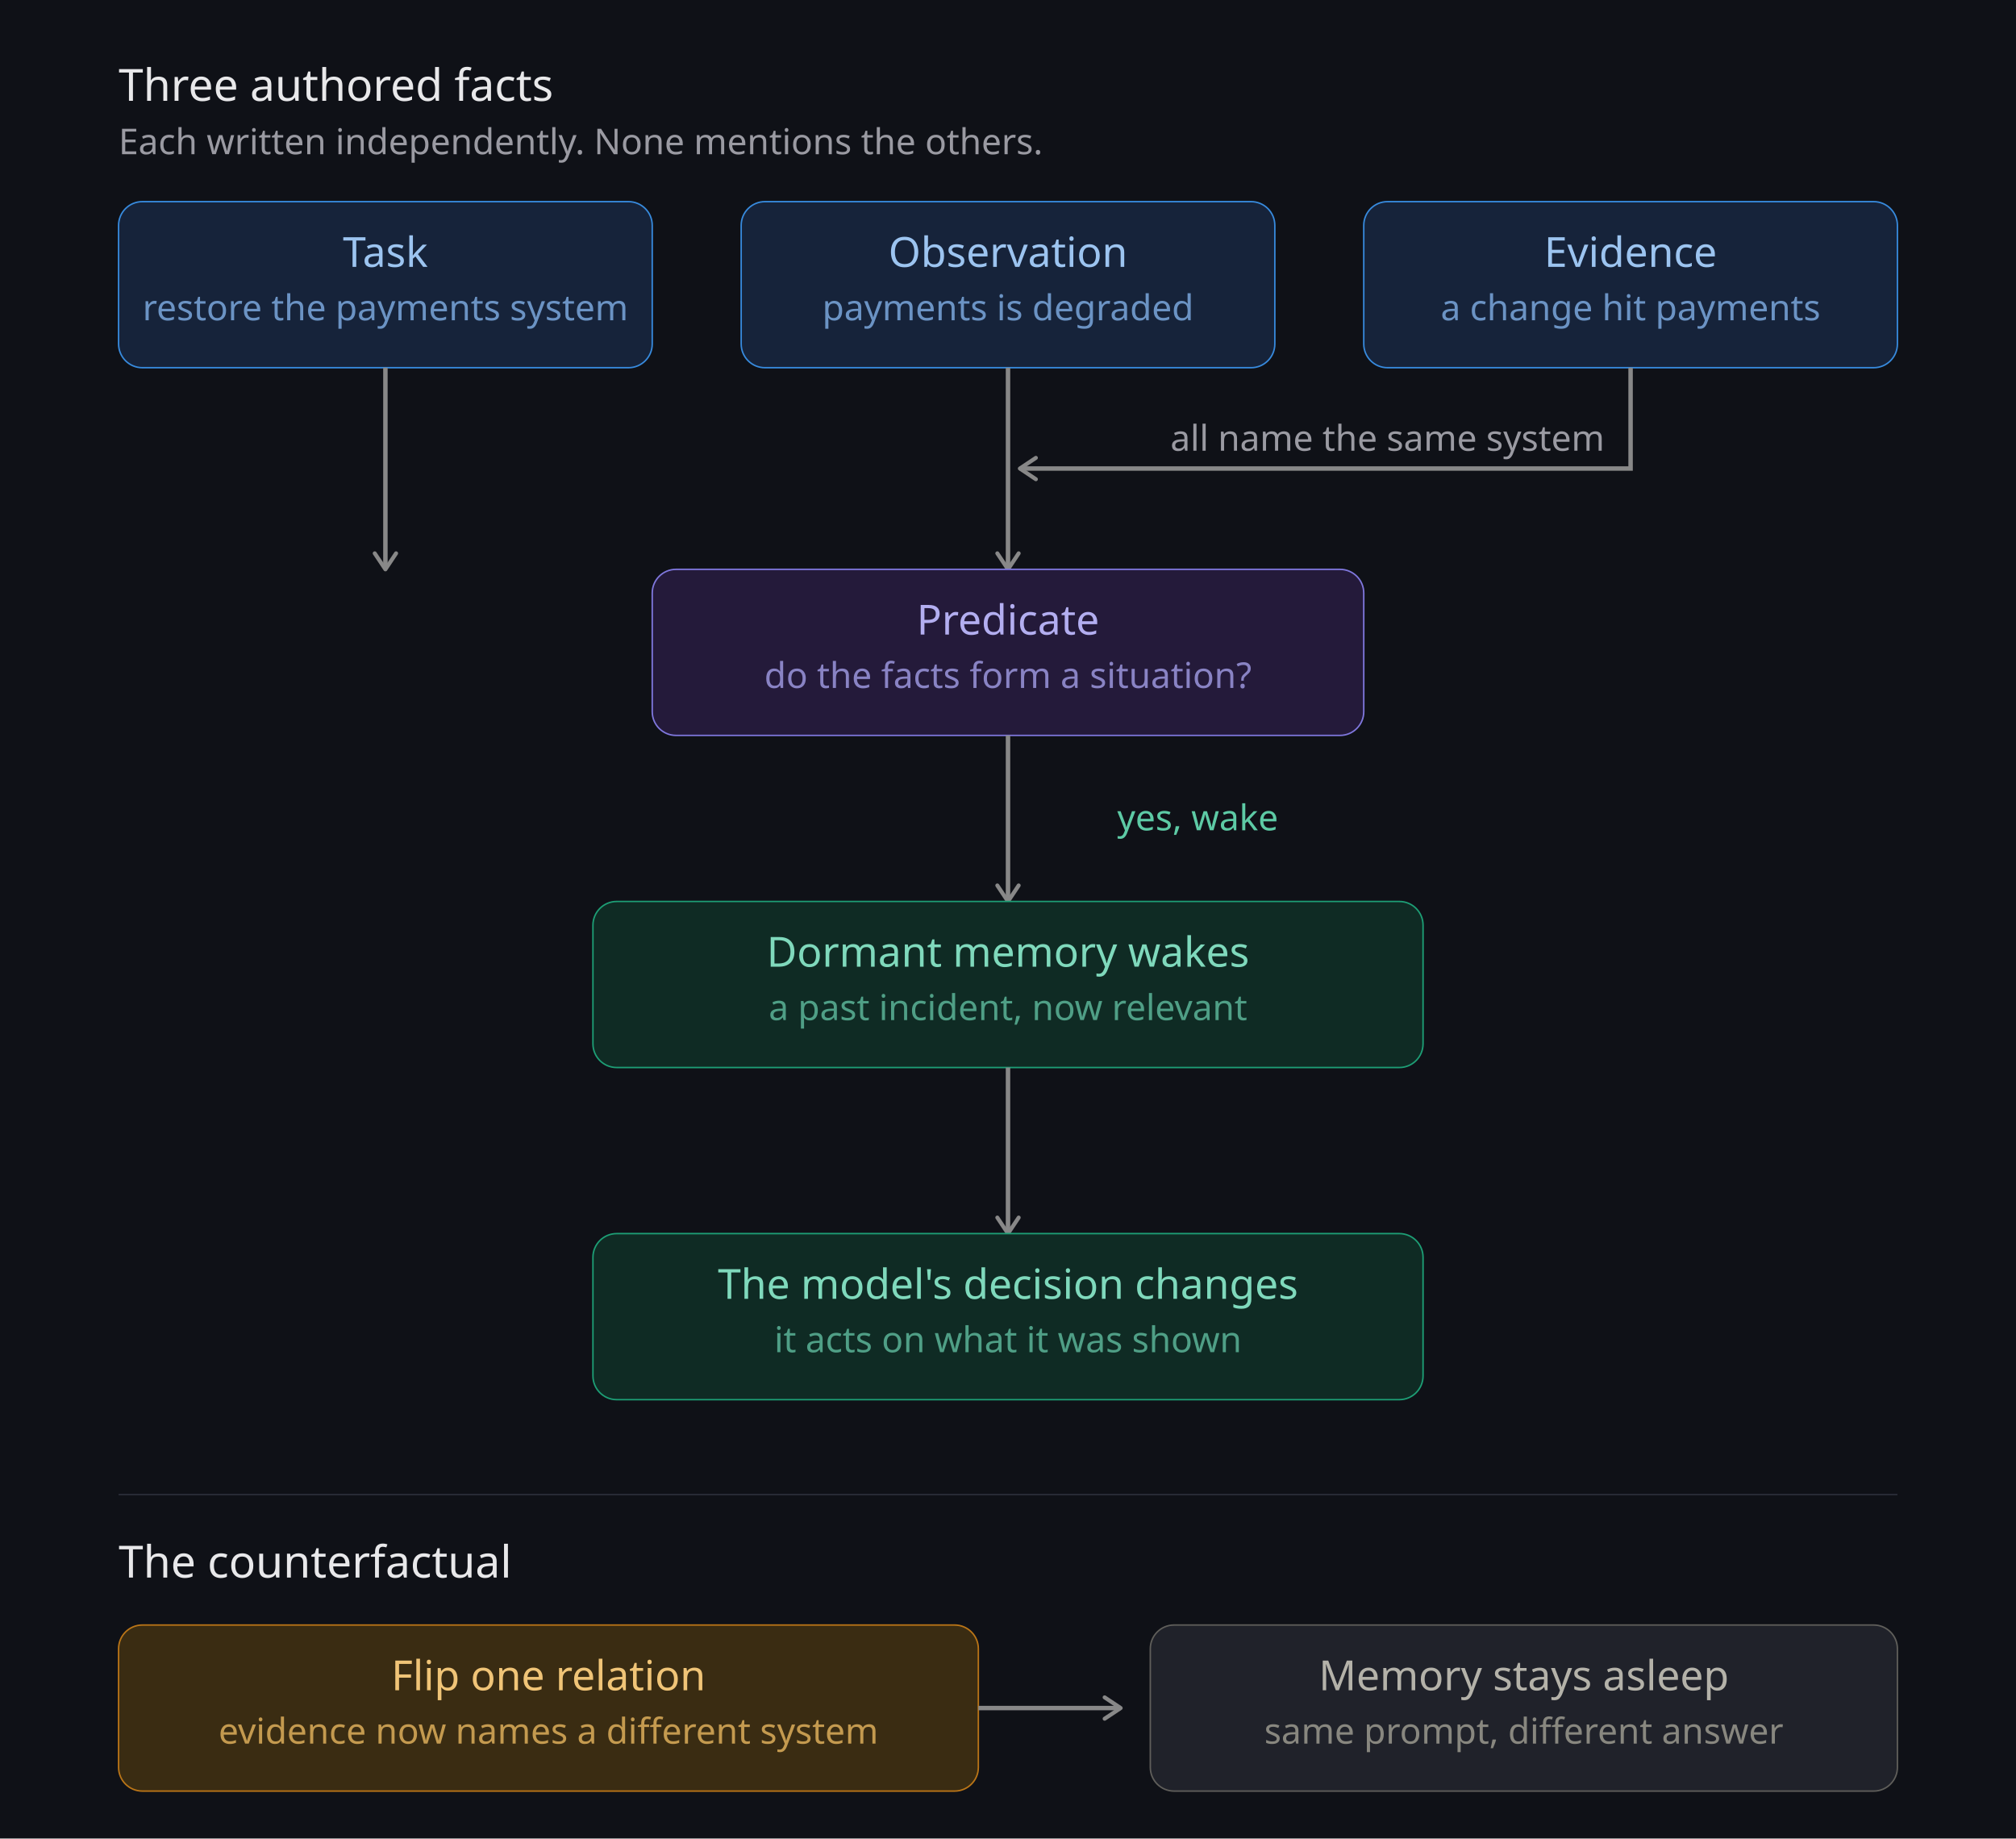
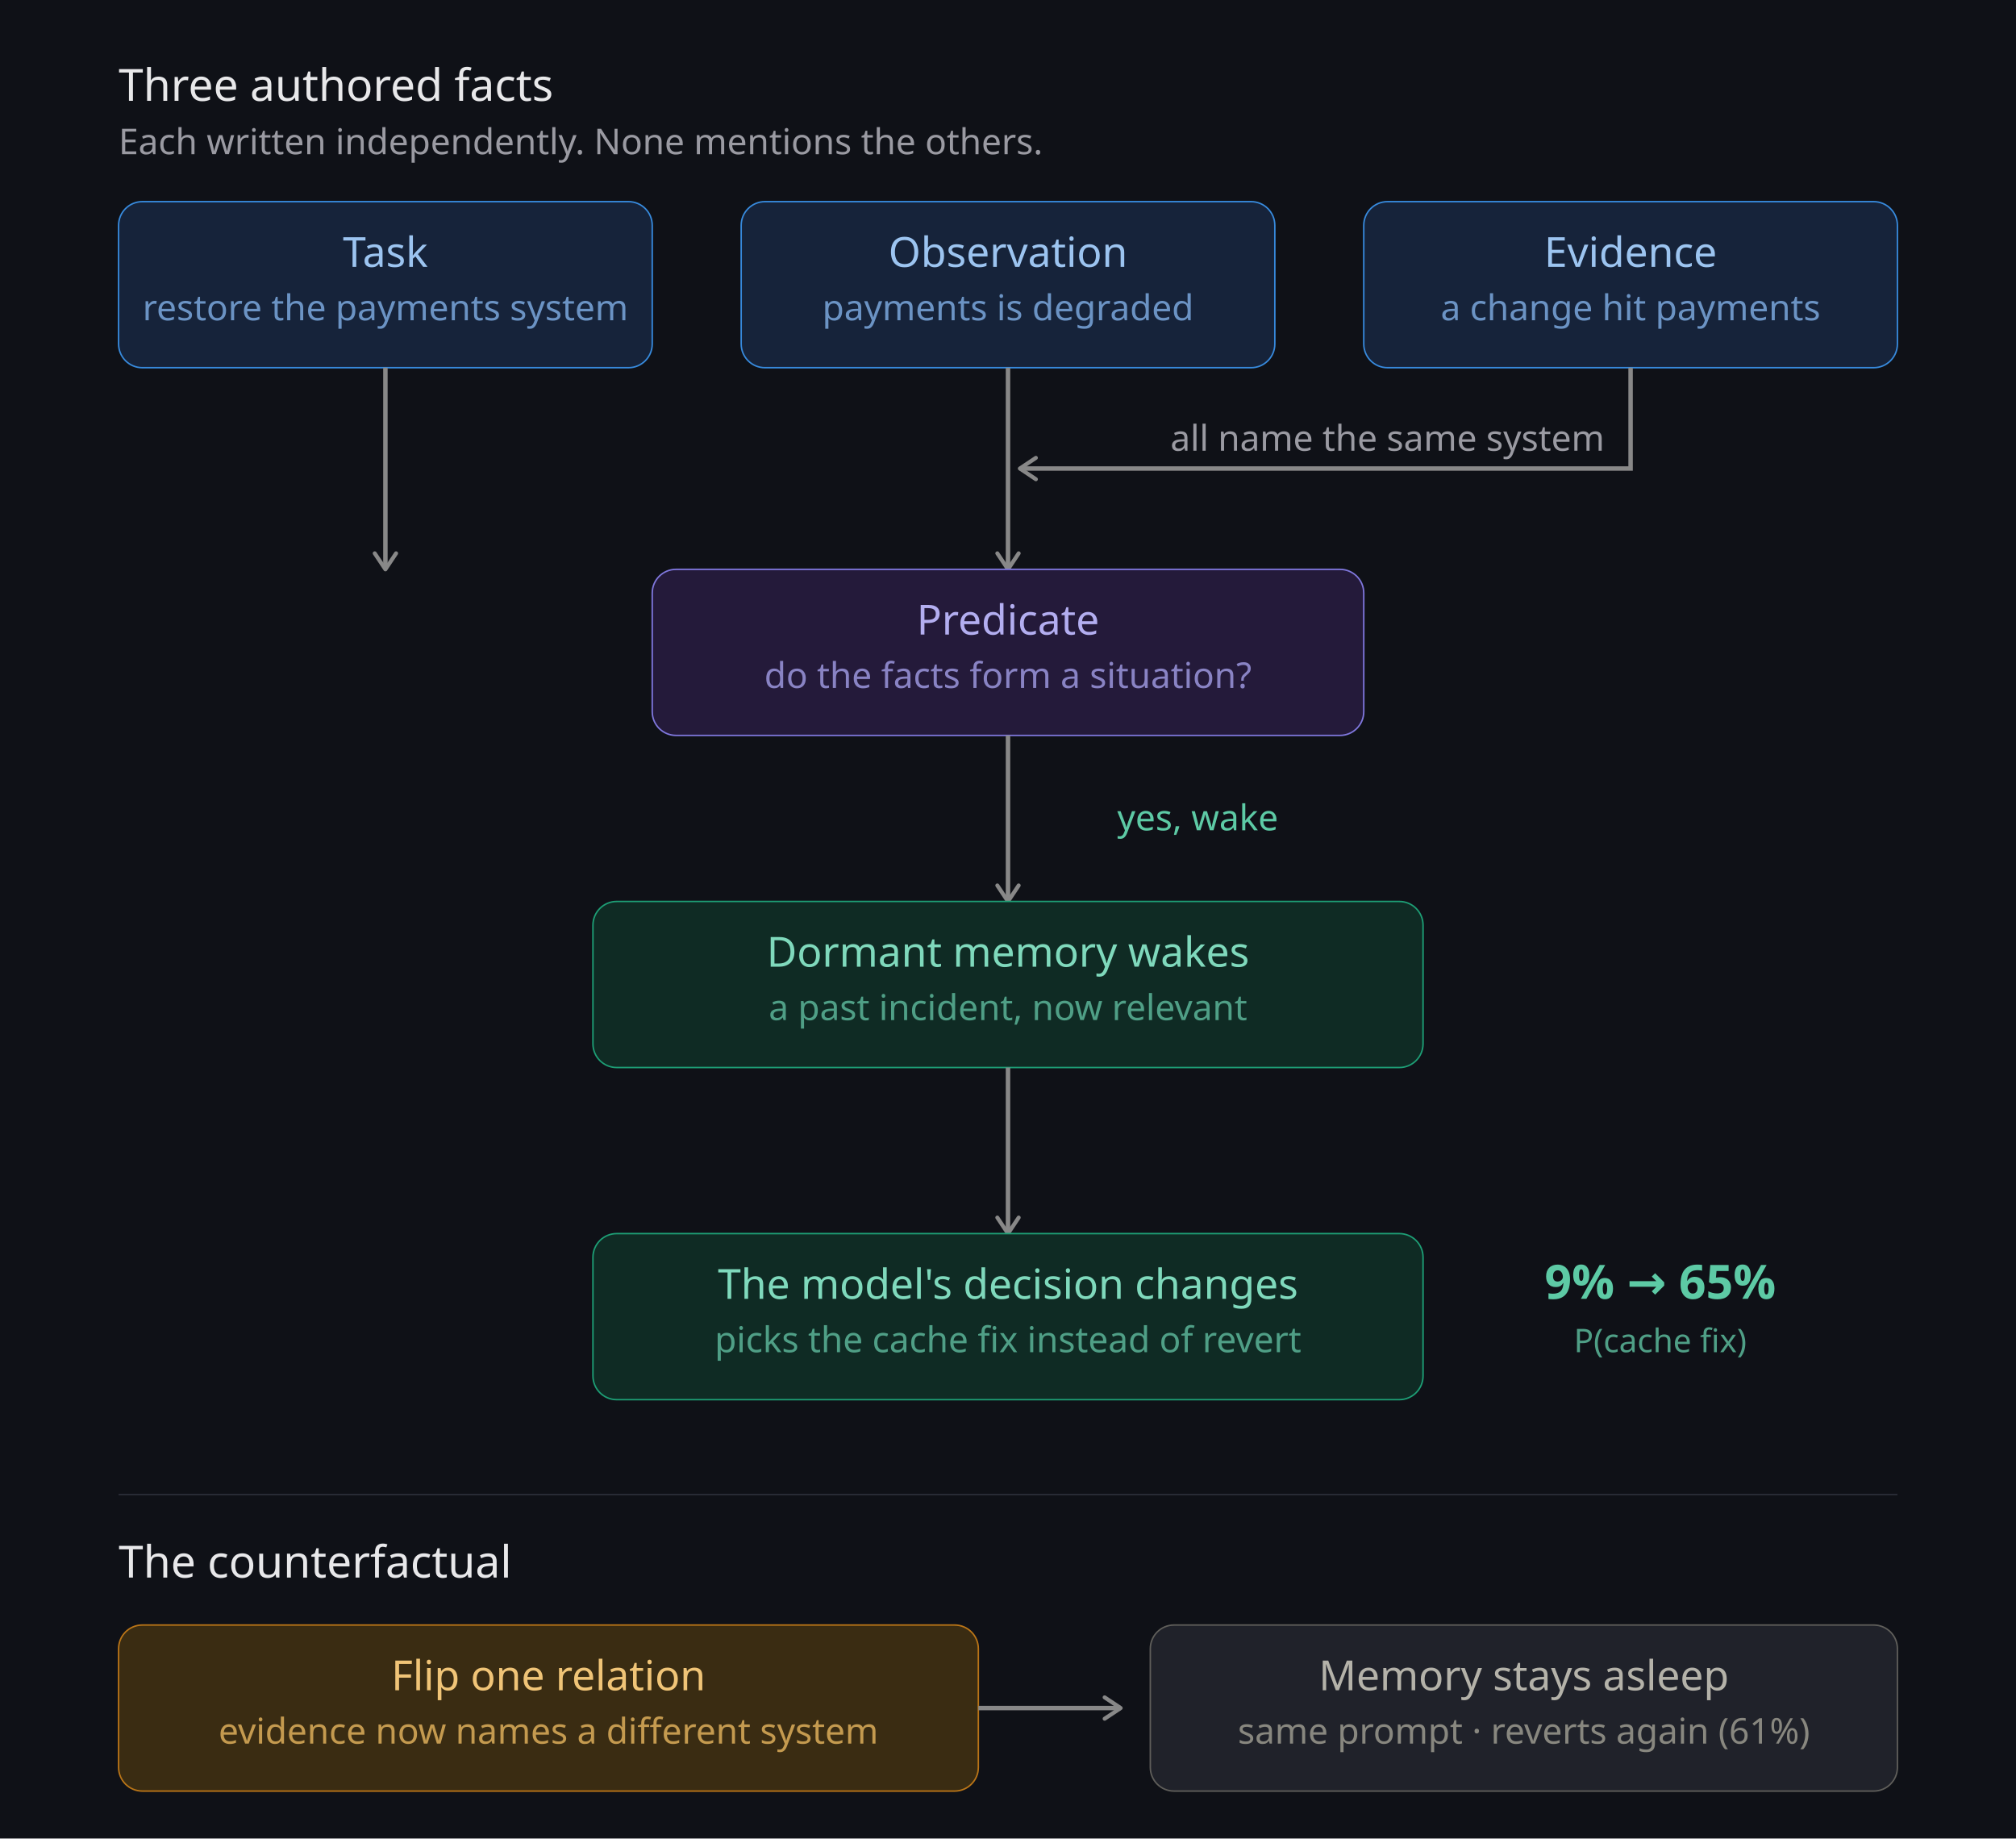
<svg xmlns="http://www.w3.org/2000/svg" width="100%" viewBox="0 0 680 620" role="img" font-family="Space Grotesk, Segoe UI, sans-serif">
  <defs>
    <marker id="arrow" viewBox="0 0 10 10" refX="8" refY="5" markerWidth="6" markerHeight="6" orient="auto-start-reverse">
      <path d="M2 1L8 5L2 9" fill="none" stroke="#888" stroke-width="1.5" stroke-linecap="round" stroke-linejoin="round" />
    </marker>
  </defs>
  <rect width="680" height="620" fill="#0f1117" />
  <text x="40" y="34" fill="#e8e8ea" font-size="15" font-weight="500">Three authored facts</text>
  <text x="40" y="52" fill="#9a9aa2" font-size="12">Each written independently. None mentions the others.</text>
  <g>
    <rect x="40" y="68" width="180" height="56" rx="8" fill="#16233a" stroke="#378add" stroke-width="0.5" />
    <text x="130" y="90" fill="#9cc4f0" font-size="14" font-weight="500" text-anchor="middle">Task</text>
    <text x="130" y="108" fill="#6b93c4" font-size="12" text-anchor="middle">restore the payments system</text>
  </g>
  <g>
    <rect x="250" y="68" width="180" height="56" rx="8" fill="#16233a" stroke="#378add" stroke-width="0.5" />
    <text x="340" y="90" fill="#9cc4f0" font-size="14" font-weight="500" text-anchor="middle">Observation</text>
    <text x="340" y="108" fill="#6b93c4" font-size="12" text-anchor="middle">payments is degraded</text>
  </g>
  <g>
    <rect x="460" y="68" width="180" height="56" rx="8" fill="#16233a" stroke="#378add" stroke-width="0.5" />
    <text x="550" y="90" fill="#9cc4f0" font-size="14" font-weight="500" text-anchor="middle">Evidence</text>
    <text x="550" y="108" fill="#6b93c4" font-size="12" text-anchor="middle">a change hit payments</text>
  </g>
  <line x1="130" y1="124" x2="130" y2="192" stroke="#888" stroke-width="1.5" marker-end="url(#arrow)" />
  <line x1="340" y1="124" x2="340" y2="192" stroke="#888" stroke-width="1.5" marker-end="url(#arrow)" />
  <path d="M550 124 L550 158 L344 158" fill="none" stroke="#888" stroke-width="1.5" marker-end="url(#arrow)" />
  <text x="468" y="152" fill="#9a9aa2" font-size="12" text-anchor="middle">all name the same system</text>
  <g>
    <rect x="220" y="192" width="240" height="56" rx="8" fill="#241a3a" stroke="#7f77dd" stroke-width="0.5" />
    <text x="340" y="214" fill="#b3aef0" font-size="14" font-weight="500" text-anchor="middle">Predicate</text>
    <text x="340" y="232" fill="#8983c4" font-size="12" text-anchor="middle">do the facts form a situation?</text>
  </g>
  <line x1="340" y1="248" x2="340" y2="304" stroke="#888" stroke-width="1.5" marker-end="url(#arrow)" />
  <text x="404" y="280" fill="#5dcaa5" font-size="12" text-anchor="middle">yes, wake</text>
  <g>
    <rect x="200" y="304" width="280" height="56" rx="8" fill="#0f2b24" stroke="#1d9e75" stroke-width="0.5" />
    <text x="340" y="326" fill="#7fd9bc" font-size="14" font-weight="500" text-anchor="middle">Dormant memory wakes</text>
    <text x="340" y="344" fill="#4f9f86" font-size="12" text-anchor="middle">a past incident, now relevant</text>
  </g>
  <line x1="340" y1="360" x2="340" y2="416" stroke="#888" stroke-width="1.5" marker-end="url(#arrow)" />
  <g>
    <rect x="200" y="416" width="280" height="56" rx="8" fill="#0f2b24" stroke="#1d9e75" stroke-width="0.5" />
    <text x="340" y="438" fill="#7fd9bc" font-size="14" font-weight="500" text-anchor="middle">The model's decision changes</text>
-     <text x="340" y="456" fill="#4f9f86" font-size="12" text-anchor="middle">it acts on what it was shown</text>
+     <text x="340" y="456" fill="#4f9f86" font-size="12" text-anchor="middle">picks the cache fix instead of revert</text>
  </g>
+   <text x="560" y="438" fill="#5dcaa5" font-size="16" font-weight="600" text-anchor="middle">9% → 65%</text>
+   <text x="560" y="456" fill="#4f9f86" font-size="11" text-anchor="middle">P(cache fix)</text>
  <line x1="40" y1="504" x2="640" y2="504" stroke="#2a2d38" stroke-width="0.5" />
  <text x="40" y="532" fill="#e8e8ea" font-size="15" font-weight="500">The counterfactual</text>
  <g>
    <rect x="40" y="548" width="290" height="56" rx="8" fill="#3a2c12" stroke="#ba7517" stroke-width="0.5" />
    <text x="185" y="570" fill="#f0c477" font-size="14" font-weight="500" text-anchor="middle">Flip one relation</text>
    <text x="185" y="588" fill="#c49a4f" font-size="12" text-anchor="middle">evidence now names a different system</text>
  </g>
  <line x1="330" y1="576" x2="378" y2="576" stroke="#888" stroke-width="1.5" marker-end="url(#arrow)" />
  <g>
    <rect x="388" y="548" width="252" height="56" rx="8" fill="#20222a" stroke="#5f5e5a" stroke-width="0.5" />
    <text x="514" y="570" fill="#b4b2a9" font-size="14" font-weight="500" text-anchor="middle">Memory stays asleep</text>
-     <text x="514" y="588" fill="#88877f" font-size="12" text-anchor="middle">same prompt, different answer</text>
+     <text x="514" y="588" fill="#88877f" font-size="12" text-anchor="middle">same prompt · reverts again (61%)</text>
  </g>
</svg>
